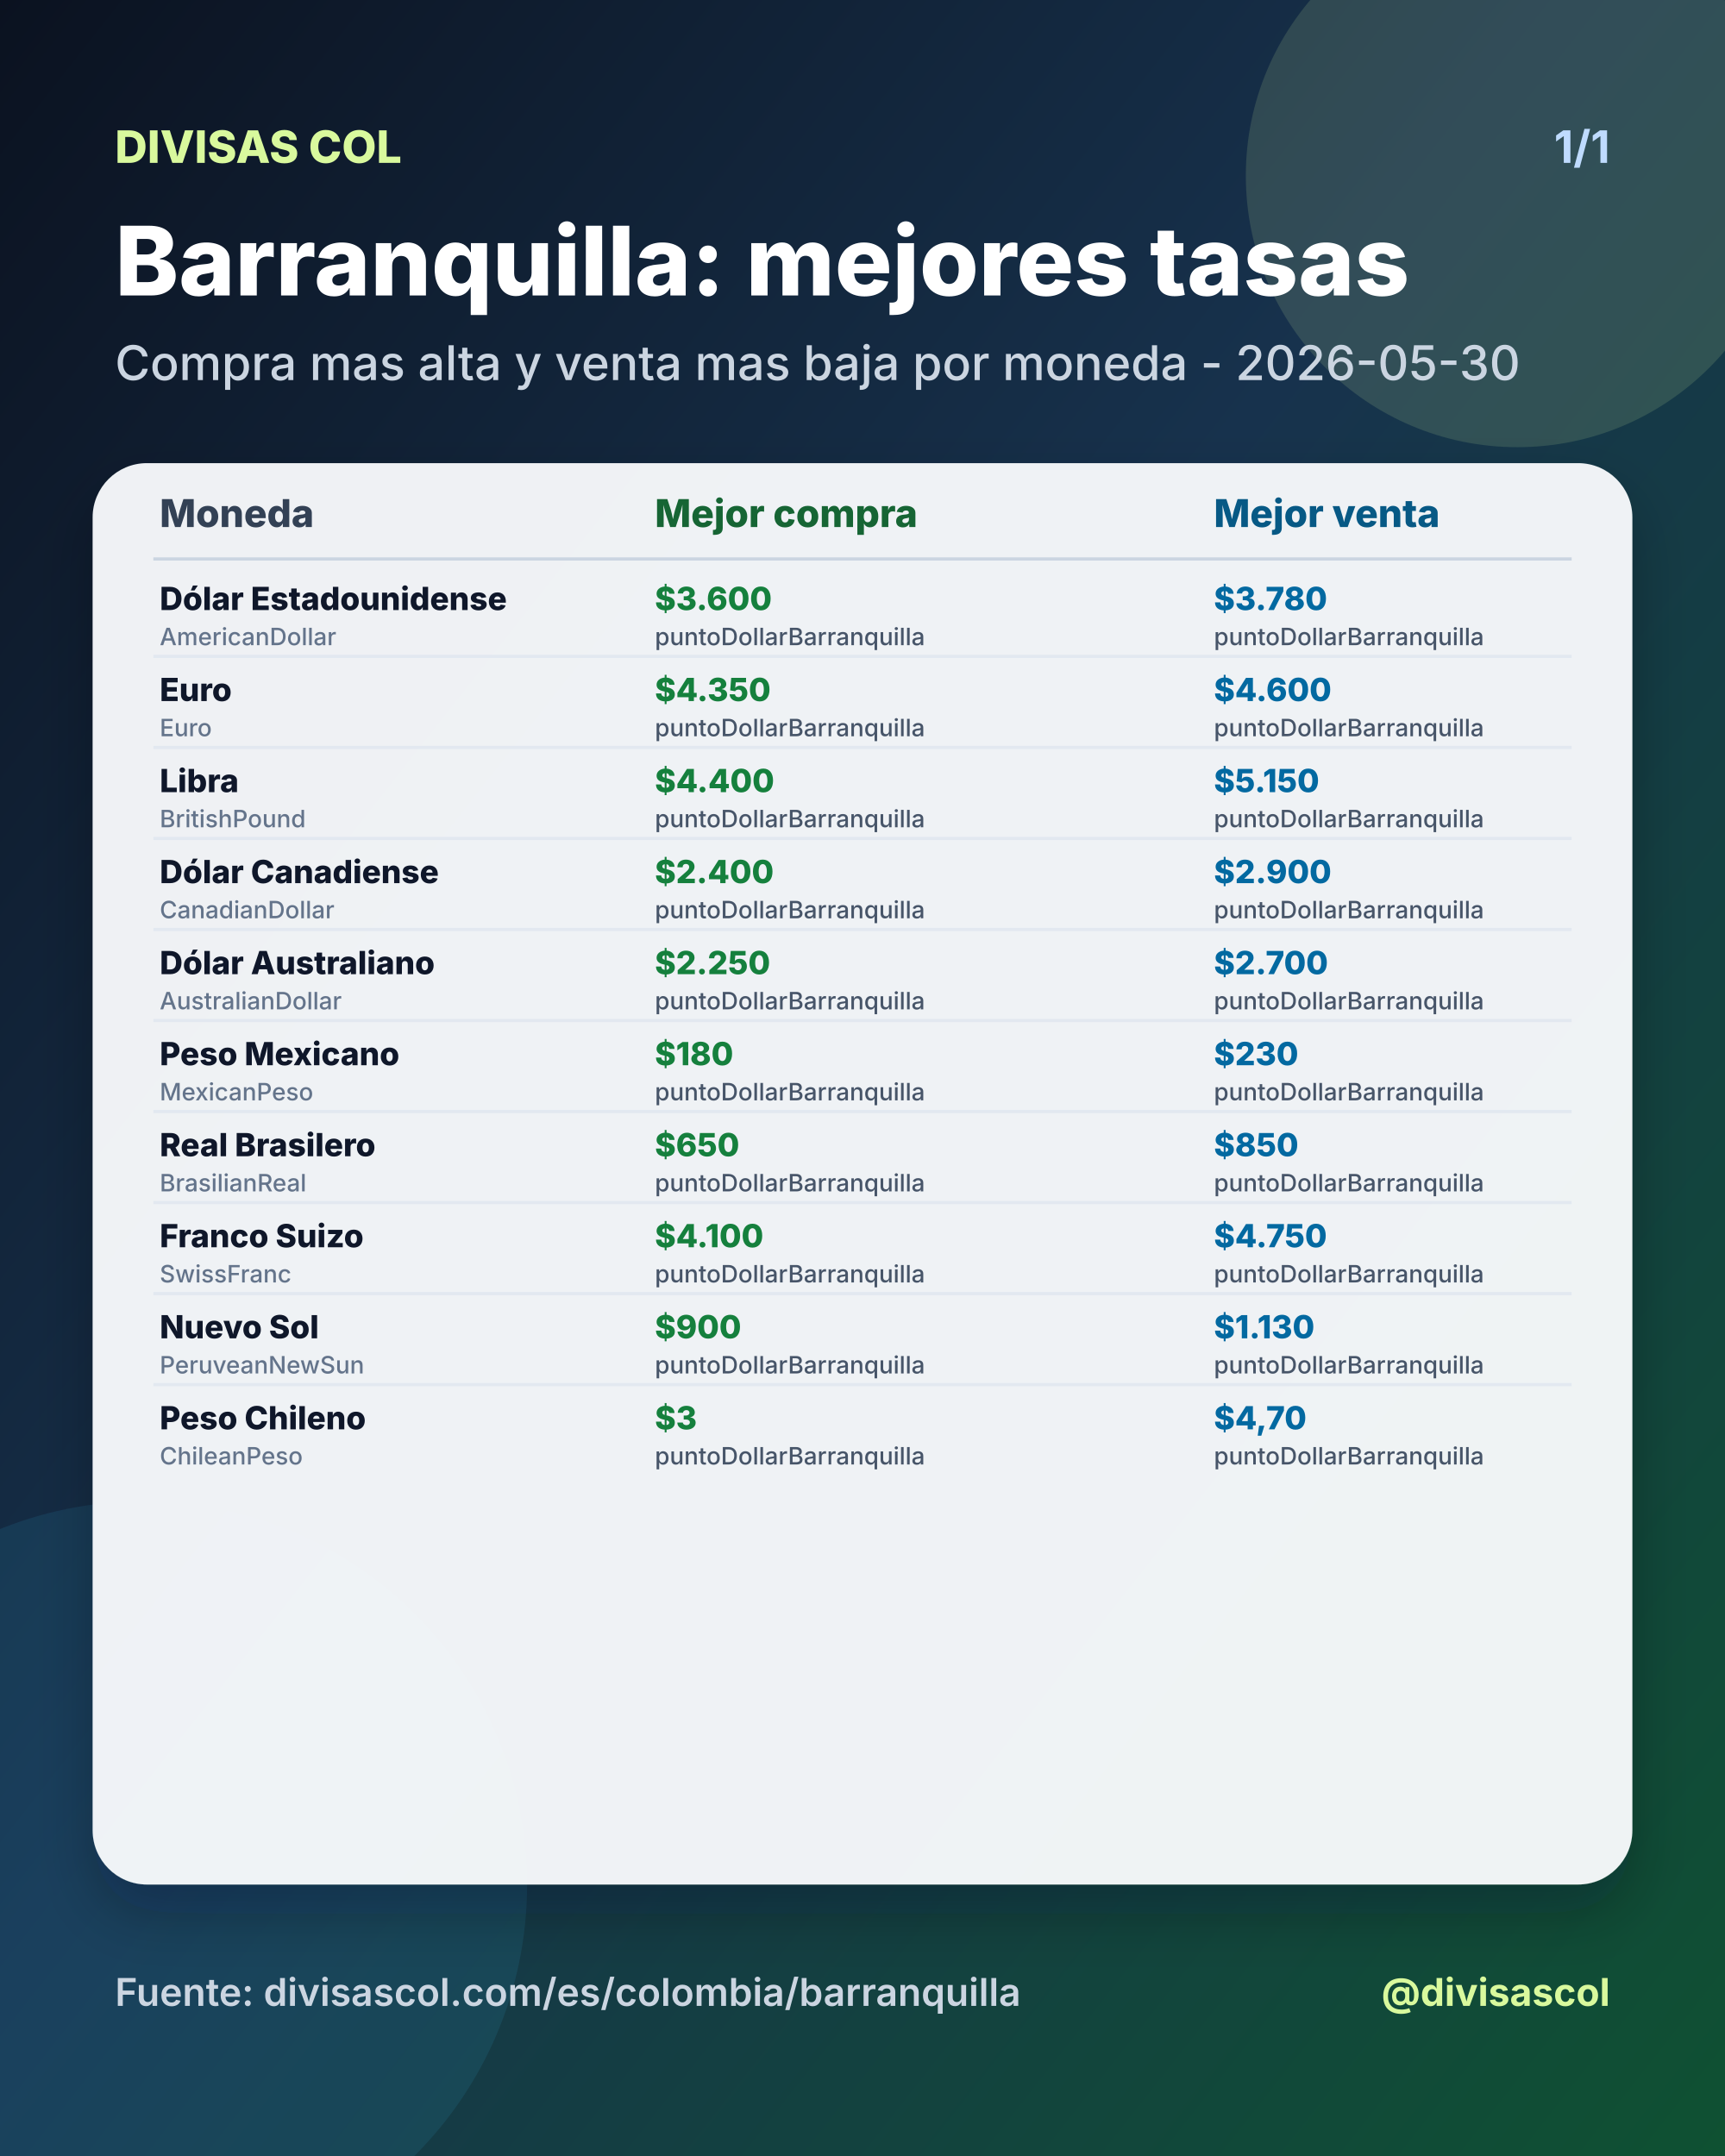
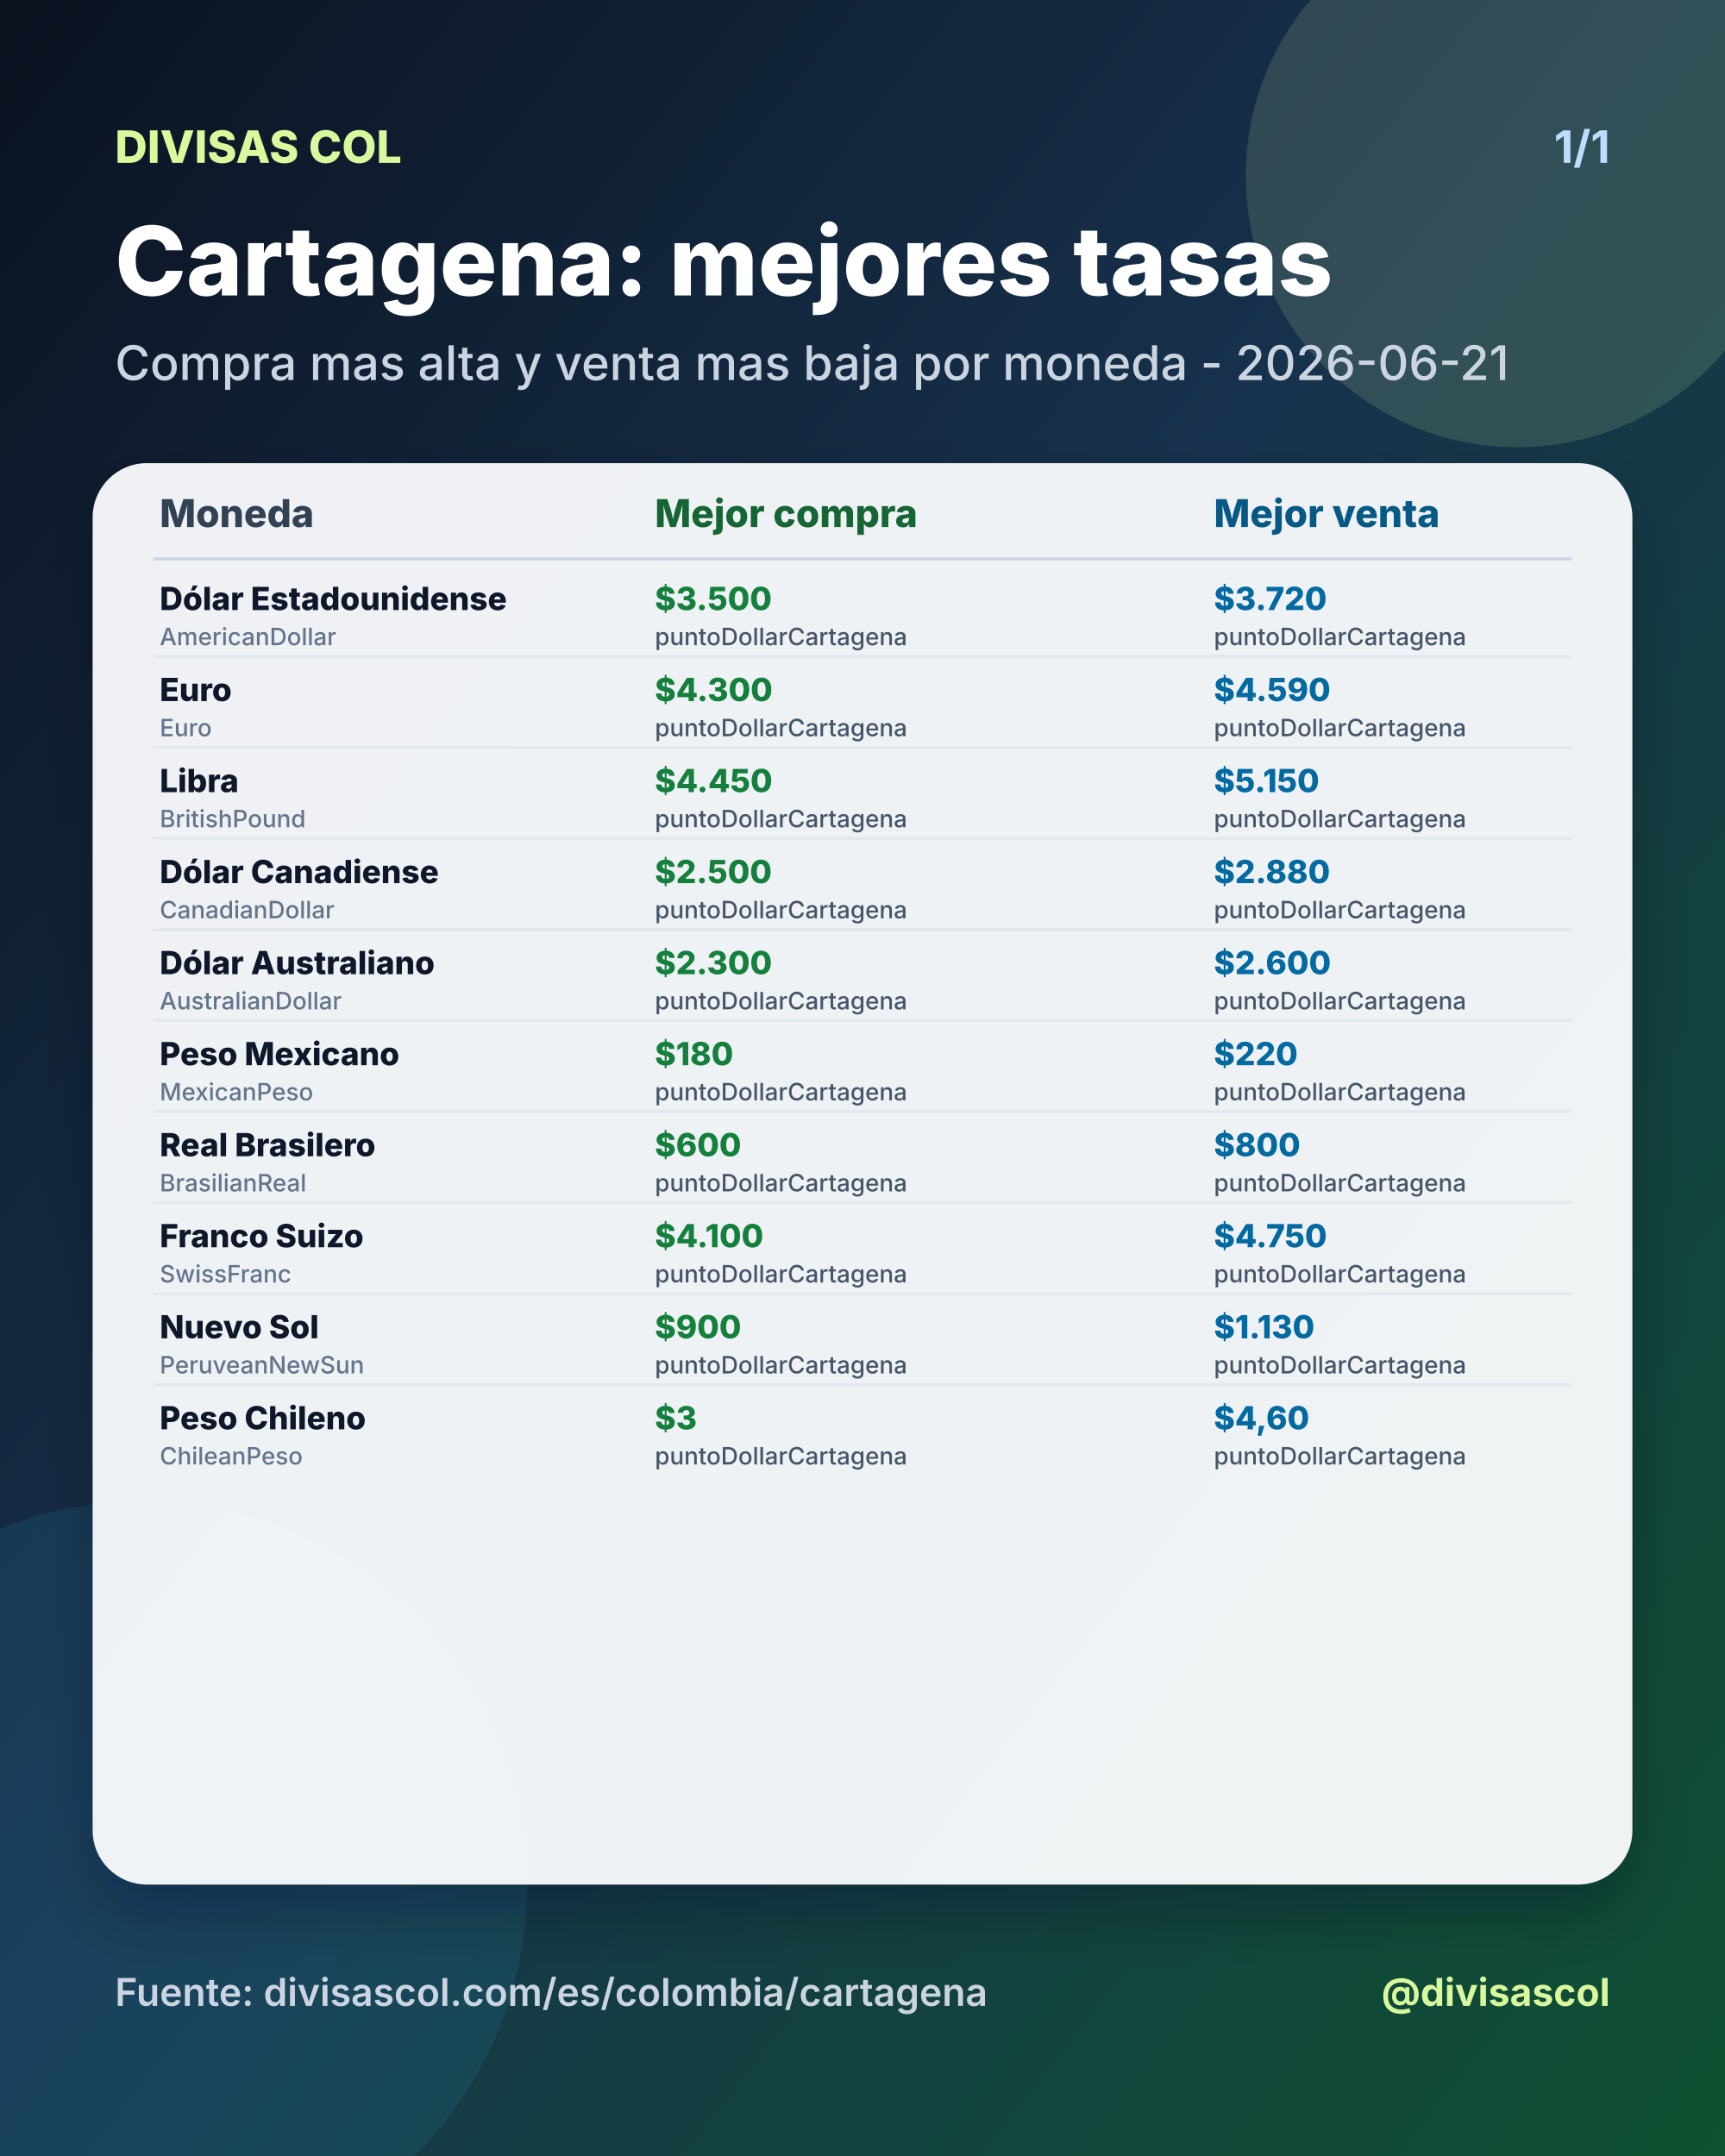
<svg xmlns="http://www.w3.org/2000/svg" width="1080" height="1350" viewBox="0 0 1080 1350">
  <defs>
    <linearGradient id="bg" x1="0" y1="0" x2="1" y2="1">
      <stop offset="0%" stop-color="#0b1220" />
      <stop offset="46%" stop-color="#17324d" />
      <stop offset="100%" stop-color="#0f5132" />
    </linearGradient>
    <filter id="shadow" x="-20%" y="-20%" width="140%" height="140%">
      <feDropShadow dx="0" dy="18" stdDeviation="18" flood-color="#020617" flood-opacity="0.28" />
    </filter>
  </defs>
  <rect width="1080" height="1350" fill="url(#bg)" />
  <circle cx="950" cy="110" r="170" fill="#d9f99d" opacity="0.14" />
  <circle cx="90" cy="1180" r="240" fill="#38bdf8" opacity="0.10" />
  <text x="72" y="102" fill="#d9f99d" font-size="28" font-family="Inter, Arial, sans-serif" font-weight="800" text-anchor="start">DIVISAS COL</text>
  <text x="1008" y="102" fill="#bfdbfe" font-size="28" font-family="Inter, Arial, sans-serif" font-weight="700" text-anchor="end">1/1</text>
-   <text x="72" y="185" fill="#ffffff" font-size="60" font-family="Inter, Arial, sans-serif" font-weight="800" text-anchor="start">Barranquilla: mejores tasas</text>
-   <text x="72" y="238" fill="#cbd5e1" font-size="30" font-family="Inter, Arial, sans-serif" font-weight="500" text-anchor="start">Compra mas alta y venta mas baja por moneda - 2026-05-30</text>
+   <text x="72" y="185" fill="#ffffff" font-size="60" font-family="Inter, Arial, sans-serif" font-weight="800" text-anchor="start">Cartagena: mejores tasas</text>
+   <text x="72" y="238" fill="#cbd5e1" font-size="30" font-family="Inter, Arial, sans-serif" font-weight="500" text-anchor="start">Compra mas alta y venta mas baja por moneda - 2026-06-21</text>
  <rect x="58" y="290" width="964" height="890" rx="34" fill="#f8fafc" opacity="0.96" filter="url(#shadow)" />
  <text x="100" y="330" fill="#334155" font-size="24" font-family="Inter, Arial, sans-serif" font-weight="800" text-anchor="start">Moneda</text>
  <text x="410" y="330" fill="#166534" font-size="24" font-family="Inter, Arial, sans-serif" font-weight="800" text-anchor="start">Mejor compra</text>
  <text x="760" y="330" fill="#075985" font-size="24" font-family="Inter, Arial, sans-serif" font-weight="800" text-anchor="start">Mejor venta</text>
  <line x1="96" y1="350" x2="984" y2="350" stroke="#cbd5e1" stroke-width="2" />
  <text x="100" y="382" fill="#0f172a" font-size="20" font-family="Inter, Arial, sans-serif" font-weight="800" text-anchor="start">Dólar Estadounidense</text>
  <text x="100" y="404" fill="#64748b" font-size="15" font-family="Inter, Arial, sans-serif" font-weight="500" text-anchor="start">AmericanDollar</text>
-   <text x="410" y="382" fill="#15803d" font-size="20" font-family="Inter, Arial, sans-serif" font-weight="800" text-anchor="start">$3.600</text>
-   <text x="410" y="404" fill="#475569" font-size="15" font-family="Inter, Arial, sans-serif" font-weight="500" text-anchor="start">puntoDollarBarranquilla</text>
-   <text x="760" y="382" fill="#0369a1" font-size="20" font-family="Inter, Arial, sans-serif" font-weight="800" text-anchor="start">$3.780</text>
-   <text x="760" y="404" fill="#475569" font-size="15" font-family="Inter, Arial, sans-serif" font-weight="500" text-anchor="start">puntoDollarBarranquilla</text>
+   <text x="410" y="382" fill="#15803d" font-size="20" font-family="Inter, Arial, sans-serif" font-weight="800" text-anchor="start">$3.500</text>
+   <text x="410" y="404" fill="#475569" font-size="15" font-family="Inter, Arial, sans-serif" font-weight="500" text-anchor="start">puntoDollarCartagena</text>
+   <text x="760" y="382" fill="#0369a1" font-size="20" font-family="Inter, Arial, sans-serif" font-weight="800" text-anchor="start">$3.720</text>
+   <text x="760" y="404" fill="#475569" font-size="15" font-family="Inter, Arial, sans-serif" font-weight="500" text-anchor="start">puntoDollarCartagena</text>
  <line x1="96" y1="411" x2="984" y2="411" stroke="#e2e8f0" stroke-width="2" />
  <text x="100" y="439" fill="#0f172a" font-size="20" font-family="Inter, Arial, sans-serif" font-weight="800" text-anchor="start">Euro</text>
  <text x="100" y="461" fill="#64748b" font-size="15" font-family="Inter, Arial, sans-serif" font-weight="500" text-anchor="start">Euro</text>
-   <text x="410" y="439" fill="#15803d" font-size="20" font-family="Inter, Arial, sans-serif" font-weight="800" text-anchor="start">$4.350</text>
-   <text x="410" y="461" fill="#475569" font-size="15" font-family="Inter, Arial, sans-serif" font-weight="500" text-anchor="start">puntoDollarBarranquilla</text>
-   <text x="760" y="439" fill="#0369a1" font-size="20" font-family="Inter, Arial, sans-serif" font-weight="800" text-anchor="start">$4.600</text>
-   <text x="760" y="461" fill="#475569" font-size="15" font-family="Inter, Arial, sans-serif" font-weight="500" text-anchor="start">puntoDollarBarranquilla</text>
+   <text x="410" y="439" fill="#15803d" font-size="20" font-family="Inter, Arial, sans-serif" font-weight="800" text-anchor="start">$4.300</text>
+   <text x="410" y="461" fill="#475569" font-size="15" font-family="Inter, Arial, sans-serif" font-weight="500" text-anchor="start">puntoDollarCartagena</text>
+   <text x="760" y="439" fill="#0369a1" font-size="20" font-family="Inter, Arial, sans-serif" font-weight="800" text-anchor="start">$4.590</text>
+   <text x="760" y="461" fill="#475569" font-size="15" font-family="Inter, Arial, sans-serif" font-weight="500" text-anchor="start">puntoDollarCartagena</text>
  <line x1="96" y1="468" x2="984" y2="468" stroke="#e2e8f0" stroke-width="2" />
  <text x="100" y="496" fill="#0f172a" font-size="20" font-family="Inter, Arial, sans-serif" font-weight="800" text-anchor="start">Libra</text>
  <text x="100" y="518" fill="#64748b" font-size="15" font-family="Inter, Arial, sans-serif" font-weight="500" text-anchor="start">BritishPound</text>
-   <text x="410" y="496" fill="#15803d" font-size="20" font-family="Inter, Arial, sans-serif" font-weight="800" text-anchor="start">$4.400</text>
-   <text x="410" y="518" fill="#475569" font-size="15" font-family="Inter, Arial, sans-serif" font-weight="500" text-anchor="start">puntoDollarBarranquilla</text>
+   <text x="410" y="496" fill="#15803d" font-size="20" font-family="Inter, Arial, sans-serif" font-weight="800" text-anchor="start">$4.450</text>
+   <text x="410" y="518" fill="#475569" font-size="15" font-family="Inter, Arial, sans-serif" font-weight="500" text-anchor="start">puntoDollarCartagena</text>
  <text x="760" y="496" fill="#0369a1" font-size="20" font-family="Inter, Arial, sans-serif" font-weight="800" text-anchor="start">$5.150</text>
-   <text x="760" y="518" fill="#475569" font-size="15" font-family="Inter, Arial, sans-serif" font-weight="500" text-anchor="start">puntoDollarBarranquilla</text>
+   <text x="760" y="518" fill="#475569" font-size="15" font-family="Inter, Arial, sans-serif" font-weight="500" text-anchor="start">puntoDollarCartagena</text>
  <line x1="96" y1="525" x2="984" y2="525" stroke="#e2e8f0" stroke-width="2" />
  <text x="100" y="553" fill="#0f172a" font-size="20" font-family="Inter, Arial, sans-serif" font-weight="800" text-anchor="start">Dólar Canadiense</text>
  <text x="100" y="575" fill="#64748b" font-size="15" font-family="Inter, Arial, sans-serif" font-weight="500" text-anchor="start">CanadianDollar</text>
-   <text x="410" y="553" fill="#15803d" font-size="20" font-family="Inter, Arial, sans-serif" font-weight="800" text-anchor="start">$2.400</text>
-   <text x="410" y="575" fill="#475569" font-size="15" font-family="Inter, Arial, sans-serif" font-weight="500" text-anchor="start">puntoDollarBarranquilla</text>
-   <text x="760" y="553" fill="#0369a1" font-size="20" font-family="Inter, Arial, sans-serif" font-weight="800" text-anchor="start">$2.900</text>
-   <text x="760" y="575" fill="#475569" font-size="15" font-family="Inter, Arial, sans-serif" font-weight="500" text-anchor="start">puntoDollarBarranquilla</text>
+   <text x="410" y="553" fill="#15803d" font-size="20" font-family="Inter, Arial, sans-serif" font-weight="800" text-anchor="start">$2.500</text>
+   <text x="410" y="575" fill="#475569" font-size="15" font-family="Inter, Arial, sans-serif" font-weight="500" text-anchor="start">puntoDollarCartagena</text>
+   <text x="760" y="553" fill="#0369a1" font-size="20" font-family="Inter, Arial, sans-serif" font-weight="800" text-anchor="start">$2.880</text>
+   <text x="760" y="575" fill="#475569" font-size="15" font-family="Inter, Arial, sans-serif" font-weight="500" text-anchor="start">puntoDollarCartagena</text>
  <line x1="96" y1="582" x2="984" y2="582" stroke="#e2e8f0" stroke-width="2" />
  <text x="100" y="610" fill="#0f172a" font-size="20" font-family="Inter, Arial, sans-serif" font-weight="800" text-anchor="start">Dólar Australiano</text>
  <text x="100" y="632" fill="#64748b" font-size="15" font-family="Inter, Arial, sans-serif" font-weight="500" text-anchor="start">AustralianDollar</text>
-   <text x="410" y="610" fill="#15803d" font-size="20" font-family="Inter, Arial, sans-serif" font-weight="800" text-anchor="start">$2.250</text>
-   <text x="410" y="632" fill="#475569" font-size="15" font-family="Inter, Arial, sans-serif" font-weight="500" text-anchor="start">puntoDollarBarranquilla</text>
-   <text x="760" y="610" fill="#0369a1" font-size="20" font-family="Inter, Arial, sans-serif" font-weight="800" text-anchor="start">$2.700</text>
-   <text x="760" y="632" fill="#475569" font-size="15" font-family="Inter, Arial, sans-serif" font-weight="500" text-anchor="start">puntoDollarBarranquilla</text>
+   <text x="410" y="610" fill="#15803d" font-size="20" font-family="Inter, Arial, sans-serif" font-weight="800" text-anchor="start">$2.300</text>
+   <text x="410" y="632" fill="#475569" font-size="15" font-family="Inter, Arial, sans-serif" font-weight="500" text-anchor="start">puntoDollarCartagena</text>
+   <text x="760" y="610" fill="#0369a1" font-size="20" font-family="Inter, Arial, sans-serif" font-weight="800" text-anchor="start">$2.600</text>
+   <text x="760" y="632" fill="#475569" font-size="15" font-family="Inter, Arial, sans-serif" font-weight="500" text-anchor="start">puntoDollarCartagena</text>
  <line x1="96" y1="639" x2="984" y2="639" stroke="#e2e8f0" stroke-width="2" />
  <text x="100" y="667" fill="#0f172a" font-size="20" font-family="Inter, Arial, sans-serif" font-weight="800" text-anchor="start">Peso Mexicano</text>
  <text x="100" y="689" fill="#64748b" font-size="15" font-family="Inter, Arial, sans-serif" font-weight="500" text-anchor="start">MexicanPeso</text>
  <text x="410" y="667" fill="#15803d" font-size="20" font-family="Inter, Arial, sans-serif" font-weight="800" text-anchor="start">$180</text>
-   <text x="410" y="689" fill="#475569" font-size="15" font-family="Inter, Arial, sans-serif" font-weight="500" text-anchor="start">puntoDollarBarranquilla</text>
-   <text x="760" y="667" fill="#0369a1" font-size="20" font-family="Inter, Arial, sans-serif" font-weight="800" text-anchor="start">$230</text>
-   <text x="760" y="689" fill="#475569" font-size="15" font-family="Inter, Arial, sans-serif" font-weight="500" text-anchor="start">puntoDollarBarranquilla</text>
+   <text x="410" y="689" fill="#475569" font-size="15" font-family="Inter, Arial, sans-serif" font-weight="500" text-anchor="start">puntoDollarCartagena</text>
+   <text x="760" y="667" fill="#0369a1" font-size="20" font-family="Inter, Arial, sans-serif" font-weight="800" text-anchor="start">$220</text>
+   <text x="760" y="689" fill="#475569" font-size="15" font-family="Inter, Arial, sans-serif" font-weight="500" text-anchor="start">puntoDollarCartagena</text>
  <line x1="96" y1="696" x2="984" y2="696" stroke="#e2e8f0" stroke-width="2" />
  <text x="100" y="724" fill="#0f172a" font-size="20" font-family="Inter, Arial, sans-serif" font-weight="800" text-anchor="start">Real Brasilero</text>
  <text x="100" y="746" fill="#64748b" font-size="15" font-family="Inter, Arial, sans-serif" font-weight="500" text-anchor="start">BrasilianReal</text>
-   <text x="410" y="724" fill="#15803d" font-size="20" font-family="Inter, Arial, sans-serif" font-weight="800" text-anchor="start">$650</text>
-   <text x="410" y="746" fill="#475569" font-size="15" font-family="Inter, Arial, sans-serif" font-weight="500" text-anchor="start">puntoDollarBarranquilla</text>
-   <text x="760" y="724" fill="#0369a1" font-size="20" font-family="Inter, Arial, sans-serif" font-weight="800" text-anchor="start">$850</text>
-   <text x="760" y="746" fill="#475569" font-size="15" font-family="Inter, Arial, sans-serif" font-weight="500" text-anchor="start">puntoDollarBarranquilla</text>
+   <text x="410" y="724" fill="#15803d" font-size="20" font-family="Inter, Arial, sans-serif" font-weight="800" text-anchor="start">$600</text>
+   <text x="410" y="746" fill="#475569" font-size="15" font-family="Inter, Arial, sans-serif" font-weight="500" text-anchor="start">puntoDollarCartagena</text>
+   <text x="760" y="724" fill="#0369a1" font-size="20" font-family="Inter, Arial, sans-serif" font-weight="800" text-anchor="start">$800</text>
+   <text x="760" y="746" fill="#475569" font-size="15" font-family="Inter, Arial, sans-serif" font-weight="500" text-anchor="start">puntoDollarCartagena</text>
  <line x1="96" y1="753" x2="984" y2="753" stroke="#e2e8f0" stroke-width="2" />
  <text x="100" y="781" fill="#0f172a" font-size="20" font-family="Inter, Arial, sans-serif" font-weight="800" text-anchor="start">Franco Suizo</text>
  <text x="100" y="803" fill="#64748b" font-size="15" font-family="Inter, Arial, sans-serif" font-weight="500" text-anchor="start">SwissFranc</text>
  <text x="410" y="781" fill="#15803d" font-size="20" font-family="Inter, Arial, sans-serif" font-weight="800" text-anchor="start">$4.100</text>
-   <text x="410" y="803" fill="#475569" font-size="15" font-family="Inter, Arial, sans-serif" font-weight="500" text-anchor="start">puntoDollarBarranquilla</text>
+   <text x="410" y="803" fill="#475569" font-size="15" font-family="Inter, Arial, sans-serif" font-weight="500" text-anchor="start">puntoDollarCartagena</text>
  <text x="760" y="781" fill="#0369a1" font-size="20" font-family="Inter, Arial, sans-serif" font-weight="800" text-anchor="start">$4.750</text>
-   <text x="760" y="803" fill="#475569" font-size="15" font-family="Inter, Arial, sans-serif" font-weight="500" text-anchor="start">puntoDollarBarranquilla</text>
+   <text x="760" y="803" fill="#475569" font-size="15" font-family="Inter, Arial, sans-serif" font-weight="500" text-anchor="start">puntoDollarCartagena</text>
  <line x1="96" y1="810" x2="984" y2="810" stroke="#e2e8f0" stroke-width="2" />
  <text x="100" y="838" fill="#0f172a" font-size="20" font-family="Inter, Arial, sans-serif" font-weight="800" text-anchor="start">Nuevo Sol</text>
  <text x="100" y="860" fill="#64748b" font-size="15" font-family="Inter, Arial, sans-serif" font-weight="500" text-anchor="start">PeruveanNewSun</text>
  <text x="410" y="838" fill="#15803d" font-size="20" font-family="Inter, Arial, sans-serif" font-weight="800" text-anchor="start">$900</text>
-   <text x="410" y="860" fill="#475569" font-size="15" font-family="Inter, Arial, sans-serif" font-weight="500" text-anchor="start">puntoDollarBarranquilla</text>
+   <text x="410" y="860" fill="#475569" font-size="15" font-family="Inter, Arial, sans-serif" font-weight="500" text-anchor="start">puntoDollarCartagena</text>
  <text x="760" y="838" fill="#0369a1" font-size="20" font-family="Inter, Arial, sans-serif" font-weight="800" text-anchor="start">$1.130</text>
-   <text x="760" y="860" fill="#475569" font-size="15" font-family="Inter, Arial, sans-serif" font-weight="500" text-anchor="start">puntoDollarBarranquilla</text>
+   <text x="760" y="860" fill="#475569" font-size="15" font-family="Inter, Arial, sans-serif" font-weight="500" text-anchor="start">puntoDollarCartagena</text>
  <line x1="96" y1="867" x2="984" y2="867" stroke="#e2e8f0" stroke-width="2" />
  <text x="100" y="895" fill="#0f172a" font-size="20" font-family="Inter, Arial, sans-serif" font-weight="800" text-anchor="start">Peso Chileno</text>
  <text x="100" y="917" fill="#64748b" font-size="15" font-family="Inter, Arial, sans-serif" font-weight="500" text-anchor="start">ChileanPeso</text>
  <text x="410" y="895" fill="#15803d" font-size="20" font-family="Inter, Arial, sans-serif" font-weight="800" text-anchor="start">$3</text>
-   <text x="410" y="917" fill="#475569" font-size="15" font-family="Inter, Arial, sans-serif" font-weight="500" text-anchor="start">puntoDollarBarranquilla</text>
-   <text x="760" y="895" fill="#0369a1" font-size="20" font-family="Inter, Arial, sans-serif" font-weight="800" text-anchor="start">$4,70</text>
-   <text x="760" y="917" fill="#475569" font-size="15" font-family="Inter, Arial, sans-serif" font-weight="500" text-anchor="start">puntoDollarBarranquilla</text>
-   <text x="72" y="1256" fill="#cbd5e1" font-size="24" font-family="Inter, Arial, sans-serif" font-weight="600" text-anchor="start">Fuente: divisascol.com/es/colombia/barranquilla</text>
+   <text x="410" y="917" fill="#475569" font-size="15" font-family="Inter, Arial, sans-serif" font-weight="500" text-anchor="start">puntoDollarCartagena</text>
+   <text x="760" y="895" fill="#0369a1" font-size="20" font-family="Inter, Arial, sans-serif" font-weight="800" text-anchor="start">$4,60</text>
+   <text x="760" y="917" fill="#475569" font-size="15" font-family="Inter, Arial, sans-serif" font-weight="500" text-anchor="start">puntoDollarCartagena</text>
+   <text x="72" y="1256" fill="#cbd5e1" font-size="24" font-family="Inter, Arial, sans-serif" font-weight="600" text-anchor="start">Fuente: divisascol.com/es/colombia/cartagena</text>
  <text x="1008" y="1256" fill="#d9f99d" font-size="24" font-family="Inter, Arial, sans-serif" font-weight="700" text-anchor="end">@divisascol</text>
</svg>
